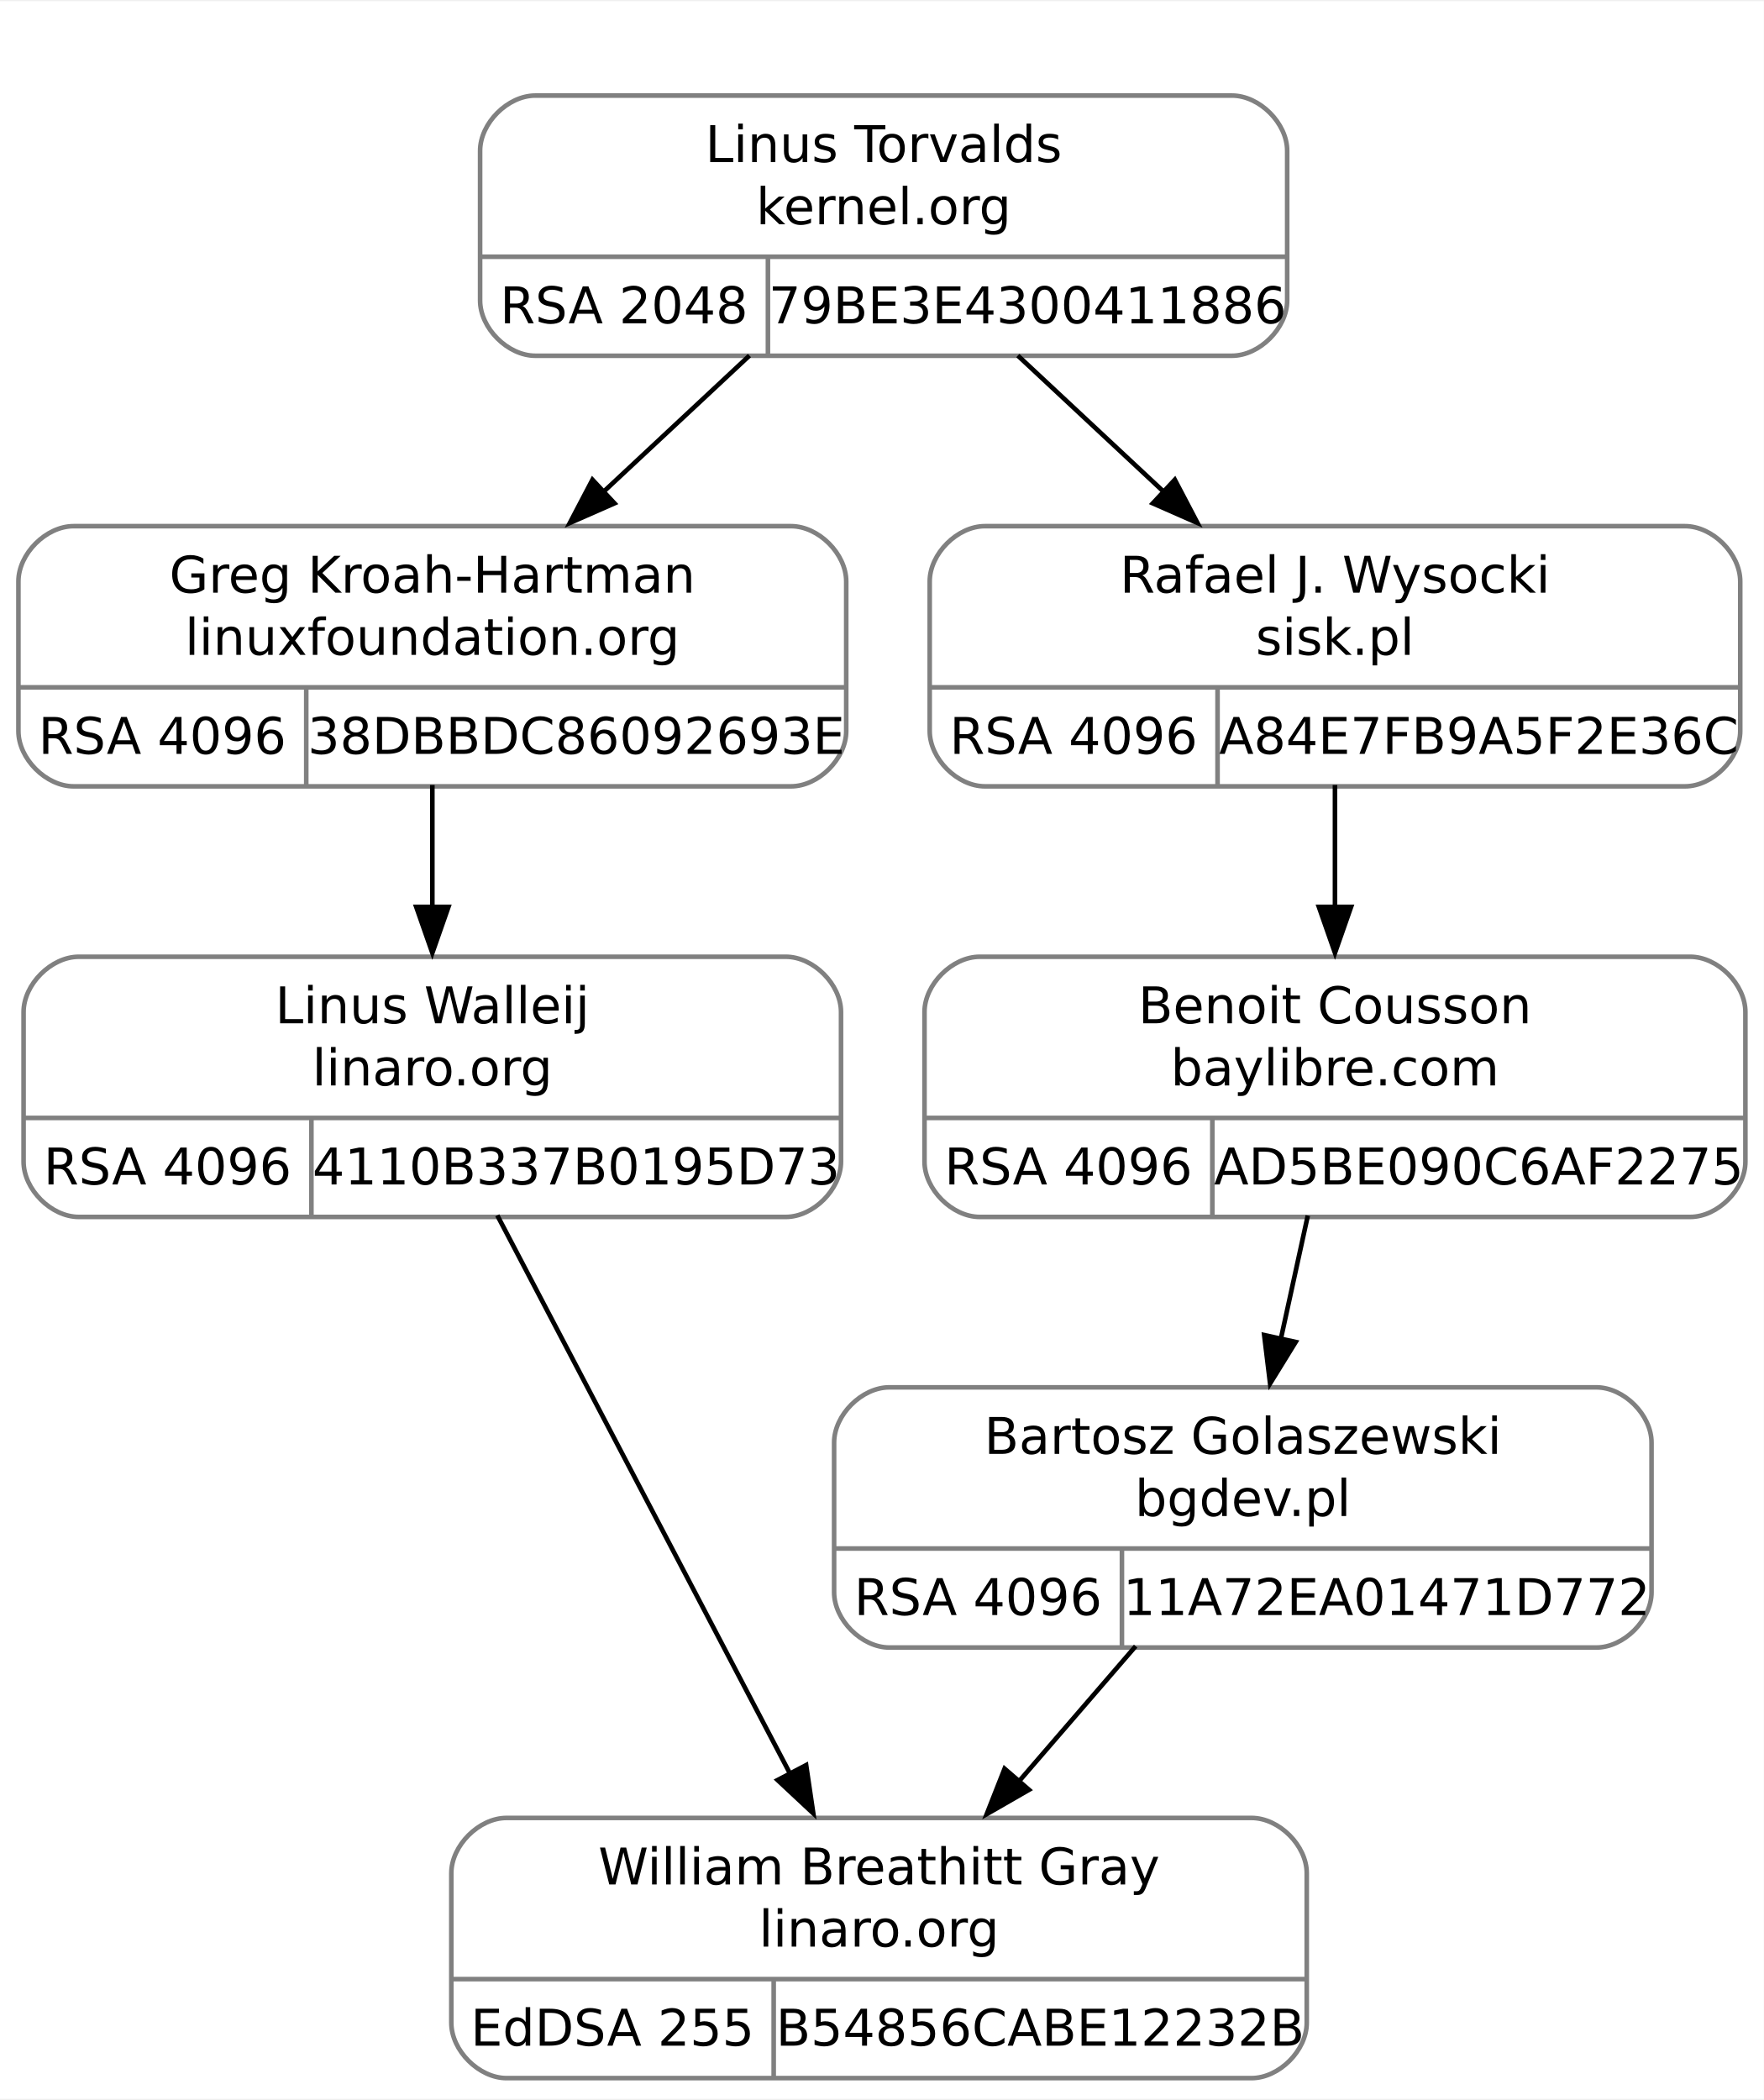
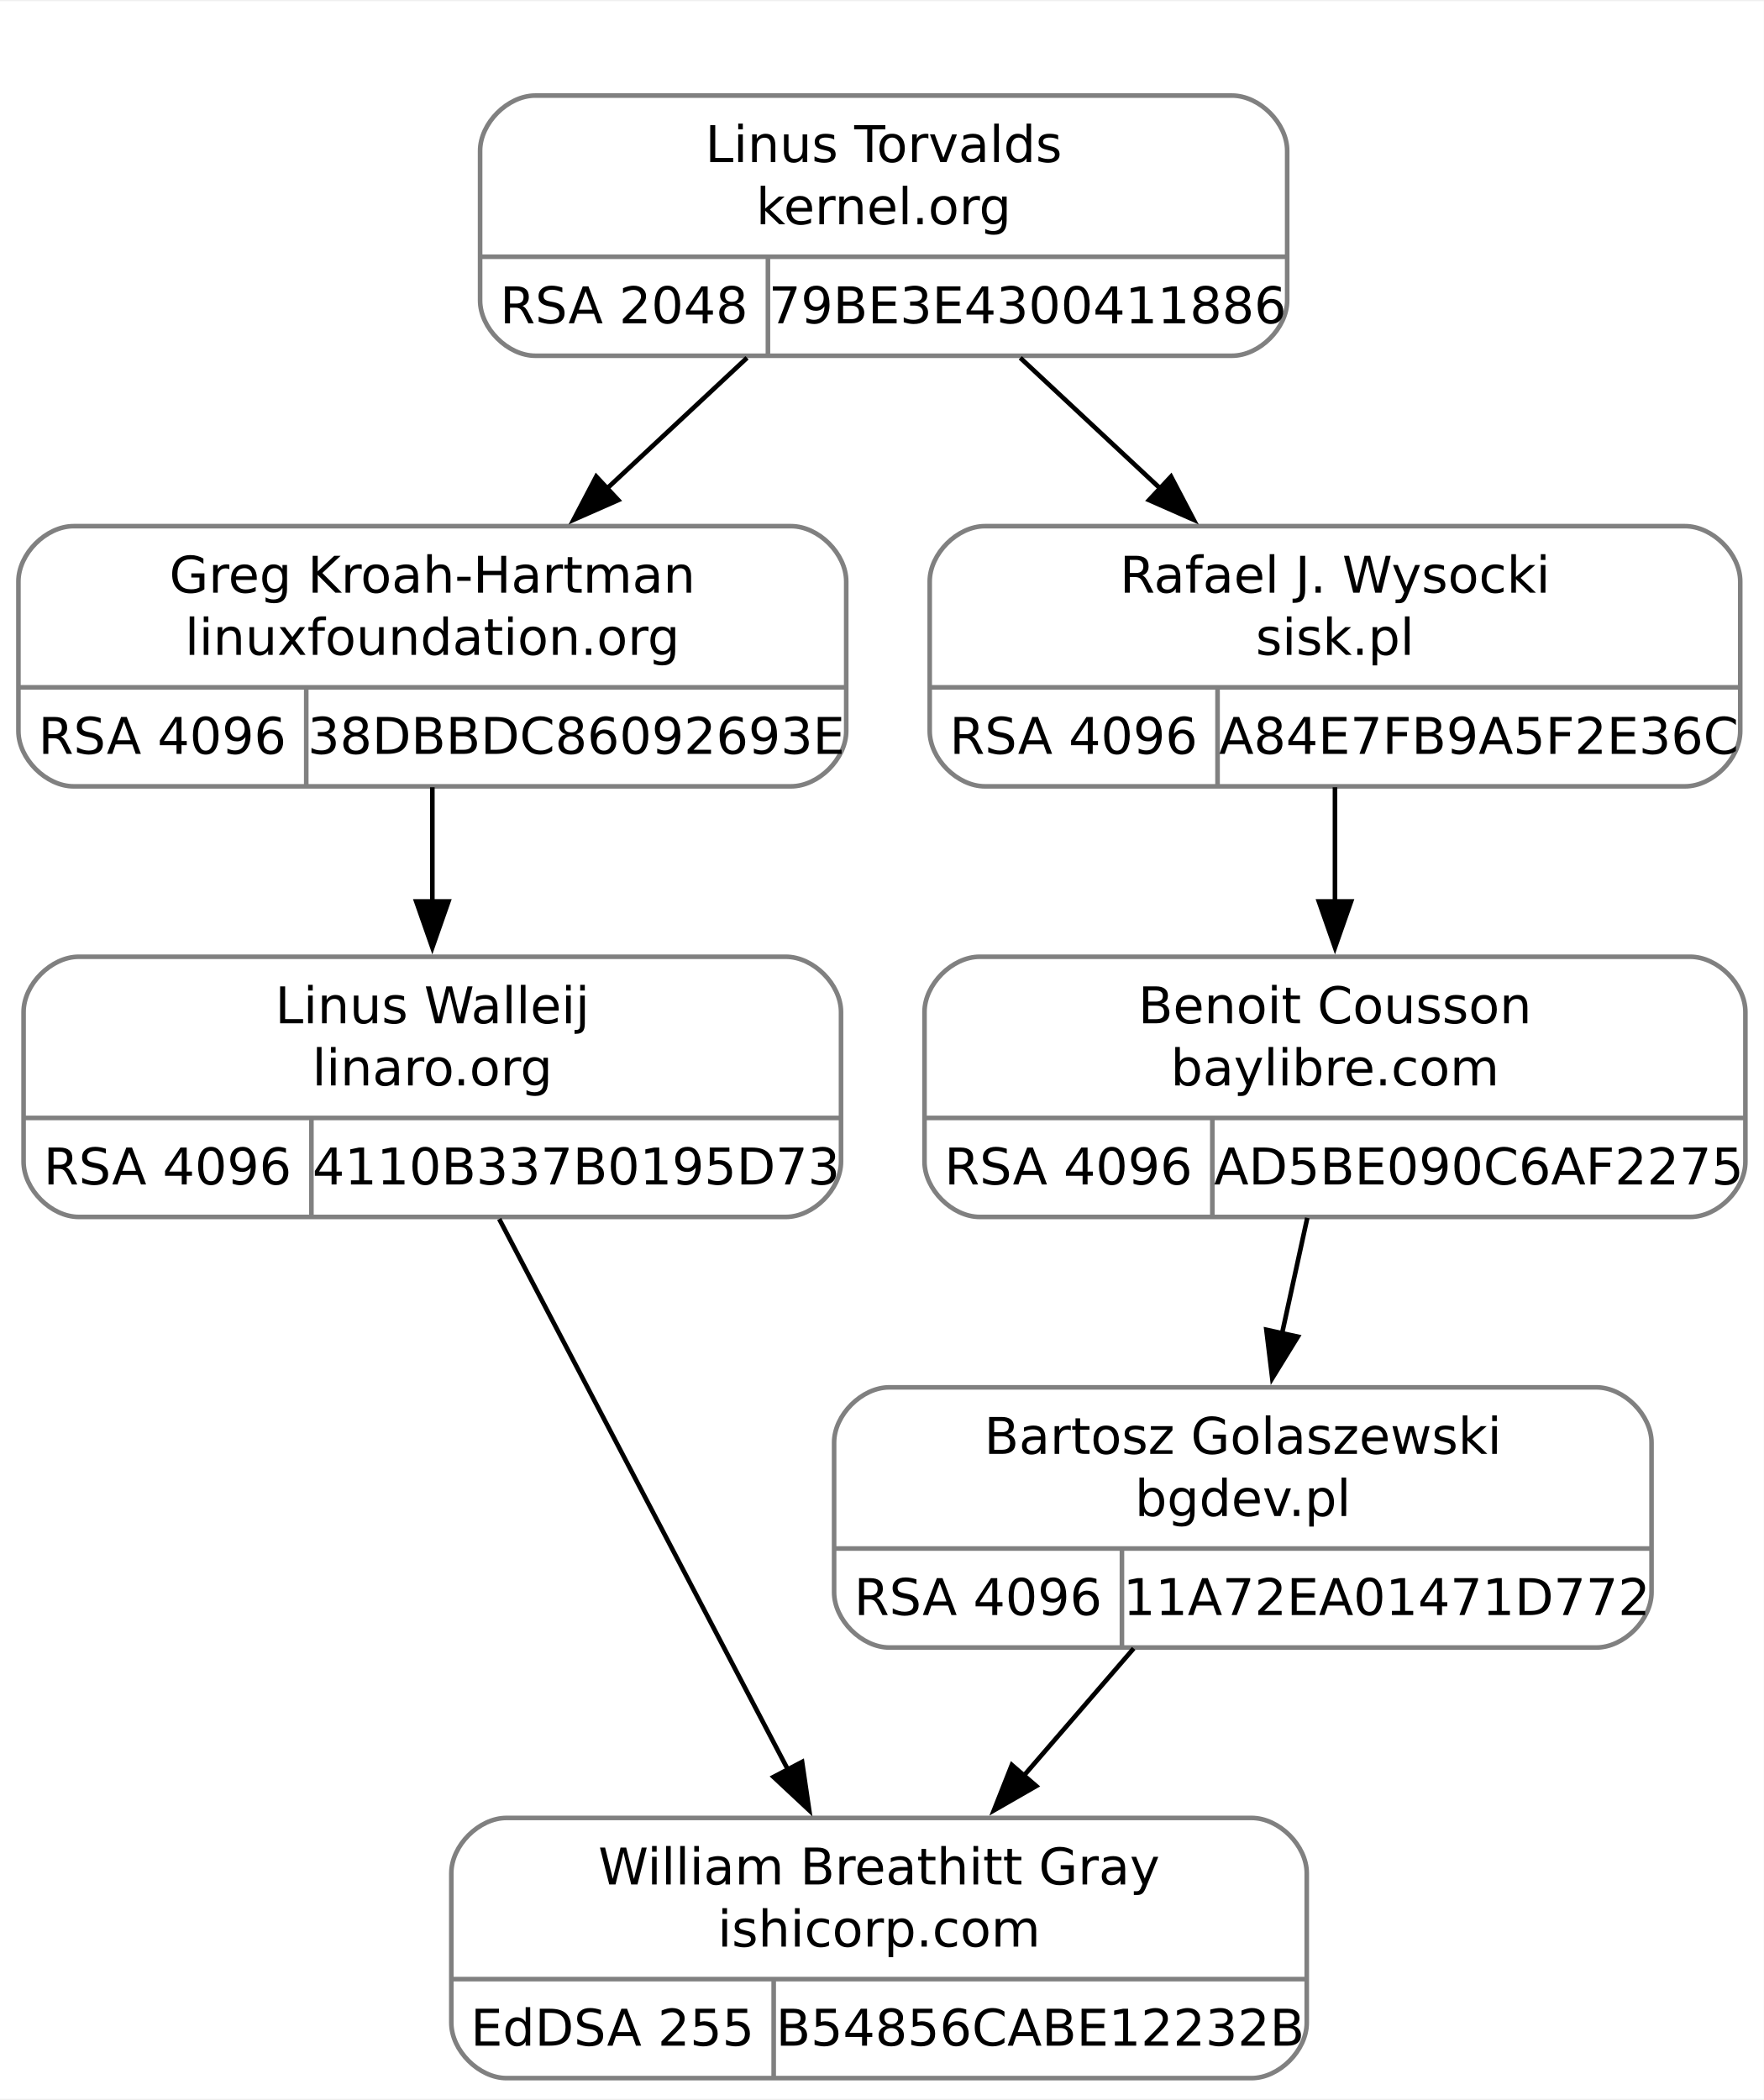
<svg xmlns="http://www.w3.org/2000/svg" width="383pt" height="456pt" viewBox="0.00 0.00 383.00 455.50">
  <g id="graph0" class="graph" transform="scale(1 1) rotate(0) translate(4 451.5)">
    <polygon fill="white" stroke="none" points="-4,4 -4,-451.5 379,-451.5 379,4 -4,4" />
    <g id="clust1" class="cluster">
      <polygon fill="none" stroke="white" points="91.88,-366 91.88,-439.5 283.88,-439.5 283.88,-366 91.88,-366" />
    </g>
    <g id="node1" class="node">
      <path fill="none" stroke="gray" d="M12,-281C12,-281 167.75,-281 167.75,-281 173.75,-281 179.75,-287 179.75,-293 179.75,-293 179.75,-325.5 179.75,-325.5 179.75,-331.5 173.75,-337.5 167.75,-337.5 167.75,-337.5 12,-337.5 12,-337.5 6,-337.5 0,-331.5 0,-325.5 0,-325.5 0,-293 0,-293 0,-287 6,-281 12,-281" />
      <text text-anchor="middle" x="89.88" y="-323.05" font-family="droid sans,dejavu sans,helvetica" font-size="11.00">Greg Kroah-Hartman</text>
      <text text-anchor="middle" x="89.88" y="-309.55" font-family="droid sans,dejavu sans,helvetica" font-size="11.00">linuxfoundation.org</text>
      <polyline fill="none" stroke="gray" points="0,-302.5 179.75,-302.5" />
      <text text-anchor="middle" x="31.25" y="-288.05" font-family="droid sans,dejavu sans,helvetica" font-size="11.00">RSA 4096</text>
      <polyline fill="none" stroke="gray" points="62.5,-281 62.5,-302.5" />
      <text text-anchor="middle" x="121.12" y="-288.05" font-family="droid sans,dejavu sans,helvetica" font-size="11.00">38DBBDC86092693E</text>
    </g>
    <g id="node3" class="node">
      <path fill="none" stroke="gray" d="M13.12,-187.5C13.12,-187.5 166.62,-187.5 166.62,-187.5 172.62,-187.5 178.62,-193.5 178.62,-199.5 178.62,-199.5 178.62,-232 178.62,-232 178.62,-238 172.62,-244 166.62,-244 166.62,-244 13.12,-244 13.12,-244 7.12,-244 1.12,-238 1.12,-232 1.12,-232 1.12,-199.5 1.12,-199.5 1.12,-193.5 7.12,-187.5 13.12,-187.5" />
      <text text-anchor="middle" x="89.88" y="-229.55" font-family="droid sans,dejavu sans,helvetica" font-size="11.00">Linus Walleij</text>
      <text text-anchor="middle" x="89.88" y="-216.05" font-family="droid sans,dejavu sans,helvetica" font-size="11.00">linaro.org</text>
      <polyline fill="none" stroke="gray" points="1.12,-209 178.62,-209" />
      <text text-anchor="middle" x="32.38" y="-194.55" font-family="droid sans,dejavu sans,helvetica" font-size="11.00">RSA 4096</text>
      <polyline fill="none" stroke="gray" points="63.62,-187.5 63.62,-209" />
      <text text-anchor="middle" x="121.12" y="-194.55" font-family="droid sans,dejavu sans,helvetica" font-size="11.00">4110B337B0195D73</text>
    </g>
    <g id="edge2" class="edge">
-       <path fill="none" stroke="black" d="M89.88,-281.29C89.88,-272.99 89.88,-263.69 89.88,-254.79" />
-       <polygon fill="black" stroke="black" points="93.38,-254.83 89.88,-244.83 86.38,-254.83 93.38,-254.83" />
+       <path fill="none" stroke="black" d="M89.88,-280.8C89.88,-273 89.88,-264.35 89.88,-255.99" />
+       <polygon fill="black" stroke="black" points="93.38,-256.01 89.88,-246.01 86.38,-256.01 93.38,-256.01" />
    </g>
    <g id="node2" class="node">
      <path fill="none" stroke="gray" d="M112.25,-374.5C112.25,-374.5 263.5,-374.5 263.5,-374.5 269.5,-374.5 275.5,-380.5 275.5,-386.5 275.5,-386.5 275.5,-419 275.5,-419 275.5,-425 269.5,-431 263.5,-431 263.5,-431 112.25,-431 112.25,-431 106.25,-431 100.25,-425 100.25,-419 100.25,-419 100.25,-386.5 100.25,-386.5 100.25,-380.5 106.25,-374.5 112.25,-374.5" />
      <text text-anchor="middle" x="187.88" y="-416.55" font-family="droid sans,dejavu sans,helvetica" font-size="11.00">Linus Torvalds</text>
      <text text-anchor="middle" x="187.88" y="-403.05" font-family="droid sans,dejavu sans,helvetica" font-size="11.00">kernel.org</text>
      <polyline fill="none" stroke="gray" points="100.25,-396 275.5,-396" />
      <text text-anchor="middle" x="131.5" y="-381.55" font-family="droid sans,dejavu sans,helvetica" font-size="11.00">RSA 2048</text>
      <polyline fill="none" stroke="gray" points="162.75,-374.5 162.75,-396" />
      <text text-anchor="middle" x="219.12" y="-381.55" font-family="droid sans,dejavu sans,helvetica" font-size="11.00">79BE3E4300411886</text>
    </g>
    <g id="edge1" class="edge">
-       <path fill="none" stroke="black" d="M158.74,-374.54C148.67,-365.14 137.25,-354.48 126.64,-344.58" />
-       <polygon fill="black" stroke="black" points="129.43,-342.46 119.73,-338.19 124.65,-347.58 129.43,-342.46" />
+       <path fill="none" stroke="black" d="M158.21,-374.05C148.61,-365.09 137.84,-355.03 127.73,-345.6" />
+       <polygon fill="black" stroke="black" points="130.25,-343.16 120.55,-338.89 125.47,-348.27 130.25,-343.16" />
    </g>
    <g id="node5" class="node">
      <path fill="none" stroke="gray" d="M209.88,-281C209.88,-281 361.88,-281 361.88,-281 367.88,-281 373.88,-287 373.88,-293 373.88,-293 373.88,-325.5 373.88,-325.5 373.88,-331.5 367.88,-337.5 361.88,-337.5 361.88,-337.5 209.88,-337.5 209.88,-337.5 203.88,-337.5 197.88,-331.5 197.88,-325.5 197.88,-325.5 197.88,-293 197.88,-293 197.88,-287 203.88,-281 209.88,-281" />
      <text text-anchor="middle" x="285.88" y="-323.05" font-family="droid sans,dejavu sans,helvetica" font-size="11.00">Rafael J. Wysocki</text>
      <text text-anchor="middle" x="285.88" y="-309.55" font-family="droid sans,dejavu sans,helvetica" font-size="11.00">sisk.pl</text>
      <polyline fill="none" stroke="gray" points="197.88,-302.5 373.88,-302.5" />
      <text text-anchor="middle" x="229.12" y="-288.05" font-family="droid sans,dejavu sans,helvetica" font-size="11.00">RSA 4096</text>
      <polyline fill="none" stroke="gray" points="260.38,-281 260.38,-302.5" />
      <text text-anchor="middle" x="317.12" y="-288.05" font-family="droid sans,dejavu sans,helvetica" font-size="11.00">A84E7FB9A5F2E36C</text>
    </g>
    <g id="edge4" class="edge">
-       <path fill="none" stroke="black" d="M217.01,-374.54C227.08,-365.14 238.5,-354.48 249.11,-344.58" />
-       <polygon fill="black" stroke="black" points="251.1,-347.58 256.02,-338.19 246.32,-342.46 251.1,-347.58" />
+       <path fill="none" stroke="black" d="M217.54,-374.05C227.14,-365.09 237.91,-355.03 248.02,-345.6" />
+       <polygon fill="black" stroke="black" points="250.28,-348.27 255.2,-338.89 245.5,-343.16 250.28,-348.27" />
    </g>
    <g id="node4" class="node">
      <path fill="none" stroke="gray" d="M106,-0.5C106,-0.5 267.75,-0.5 267.75,-0.5 273.75,-0.5 279.75,-6.5 279.75,-12.5 279.75,-12.5 279.75,-45 279.75,-45 279.75,-51 273.75,-57 267.75,-57 267.75,-57 106,-57 106,-57 100,-57 94,-51 94,-45 94,-45 94,-12.5 94,-12.5 94,-6.5 100,-0.5 106,-0.5" />
      <text text-anchor="middle" x="186.88" y="-42.55" font-family="droid sans,dejavu sans,helvetica" font-size="11.00">William Breathitt Gray</text>
-       <text text-anchor="middle" x="186.88" y="-29.05" font-family="droid sans,dejavu sans,helvetica" font-size="11.00">linaro.org</text>
+       <text text-anchor="middle" x="186.88" y="-29.05" font-family="droid sans,dejavu sans,helvetica" font-size="11.00">ishicorp.com</text>
      <polyline fill="none" stroke="gray" points="94,-22 279.75,-22" />
      <text text-anchor="middle" x="129" y="-7.55" font-family="droid sans,dejavu sans,helvetica" font-size="11.00">EdDSA 255</text>
      <polyline fill="none" stroke="gray" points="164,-0.5 164,-22" />
      <text text-anchor="middle" x="221.88" y="-7.55" font-family="droid sans,dejavu sans,helvetica" font-size="11.00">B54856CABE12232B</text>
    </g>
    <g id="edge3" class="edge">
-       <path fill="none" stroke="black" d="M103.98,-187.85C120.74,-155.88 148.8,-102.37 167.57,-66.58" />
-       <polygon fill="black" stroke="black" points="171.05,-68.47 172.6,-57.98 164.85,-65.22 171.05,-68.47" />
+       <path fill="none" stroke="black" d="M104.4,-187.05C121.09,-155.22 148.57,-102.8 167.18,-67.31" />
+       <polygon fill="black" stroke="black" points="170.17,-69.16 171.71,-58.67 163.97,-65.9 170.17,-69.16" />
    </g>
    <g id="node6" class="node">
      <path fill="none" stroke="gray" d="M208.75,-187.5C208.75,-187.5 363,-187.5 363,-187.5 369,-187.5 375,-193.5 375,-199.5 375,-199.5 375,-232 375,-232 375,-238 369,-244 363,-244 363,-244 208.75,-244 208.75,-244 202.75,-244 196.75,-238 196.75,-232 196.75,-232 196.75,-199.5 196.75,-199.5 196.75,-193.5 202.75,-187.5 208.75,-187.5" />
      <text text-anchor="middle" x="285.88" y="-229.55" font-family="droid sans,dejavu sans,helvetica" font-size="11.00">Benoit Cousson</text>
      <text text-anchor="middle" x="285.88" y="-216.05" font-family="droid sans,dejavu sans,helvetica" font-size="11.00">baylibre.com</text>
      <polyline fill="none" stroke="gray" points="196.75,-209 375,-209" />
      <text text-anchor="middle" x="228" y="-194.55" font-family="droid sans,dejavu sans,helvetica" font-size="11.00">RSA 4096</text>
      <polyline fill="none" stroke="gray" points="259.25,-187.5 259.25,-209" />
      <text text-anchor="middle" x="317.12" y="-194.55" font-family="droid sans,dejavu sans,helvetica" font-size="11.00">AD5BE090C6AF2275</text>
    </g>
    <g id="edge5" class="edge">
-       <path fill="none" stroke="black" d="M285.88,-281.29C285.88,-272.99 285.88,-263.69 285.88,-254.79" />
-       <polygon fill="black" stroke="black" points="289.38,-254.83 285.88,-244.83 282.38,-254.83 289.38,-254.83" />
+       <path fill="none" stroke="black" d="M285.88,-280.8C285.88,-273 285.88,-264.35 285.88,-255.99" />
+       <polygon fill="black" stroke="black" points="289.38,-256.01 285.88,-246.01 282.38,-256.01 289.38,-256.01" />
    </g>
    <g id="node7" class="node">
      <path fill="none" stroke="gray" d="M189.12,-94C189.12,-94 342.62,-94 342.62,-94 348.62,-94 354.62,-100 354.62,-106 354.62,-106 354.62,-138.5 354.62,-138.5 354.62,-144.5 348.62,-150.5 342.62,-150.5 342.62,-150.5 189.12,-150.5 189.12,-150.5 183.12,-150.5 177.12,-144.5 177.12,-138.5 177.12,-138.5 177.12,-106 177.12,-106 177.12,-100 183.12,-94 189.12,-94" />
      <text text-anchor="middle" x="265.88" y="-136.05" font-family="droid sans,dejavu sans,helvetica" font-size="11.00">Bartosz Golaszewski</text>
      <text text-anchor="middle" x="265.88" y="-122.55" font-family="droid sans,dejavu sans,helvetica" font-size="11.00">bgdev.pl</text>
      <polyline fill="none" stroke="gray" points="177.12,-115.5 354.62,-115.5" />
      <text text-anchor="middle" x="208.38" y="-101.05" font-family="droid sans,dejavu sans,helvetica" font-size="11.00">RSA 4096</text>
      <polyline fill="none" stroke="gray" points="239.62,-94 239.62,-115.5" />
      <text text-anchor="middle" x="297.12" y="-101.05" font-family="droid sans,dejavu sans,helvetica" font-size="11.00">11A72EA01471D772</text>
    </g>
    <g id="edge6" class="edge">
-       <path fill="none" stroke="black" d="M279.98,-187.79C278.15,-179.4 276.09,-169.98 274.12,-160.99" />
-       <polygon fill="black" stroke="black" points="277.35,-160.35 271.79,-151.33 270.51,-161.85 277.35,-160.35" />
+       <path fill="none" stroke="black" d="M279.87,-187.3C278.15,-179.41 276.24,-170.65 274.39,-162.21" />
+       <polygon fill="black" stroke="black" points="277.82,-161.5 272.26,-152.48 270.98,-163 277.82,-161.5" />
    </g>
    <g id="edge7" class="edge">
-       <path fill="none" stroke="black" d="M242.6,-94.29C234.71,-85.16 225.79,-74.82 217.42,-65.13" />
-       <polygon fill="black" stroke="black" points="219.44,-63.11 210.26,-57.83 214.14,-67.69 219.44,-63.11" />
+       <path fill="none" stroke="black" d="M242.17,-93.8C234.66,-85.1 226.24,-75.35 218.28,-66.13" />
+       <polygon fill="black" stroke="black" points="221.01,-63.93 211.82,-58.65 215.71,-68.5 221.01,-63.93" />
    </g>
  </g>
</svg>
